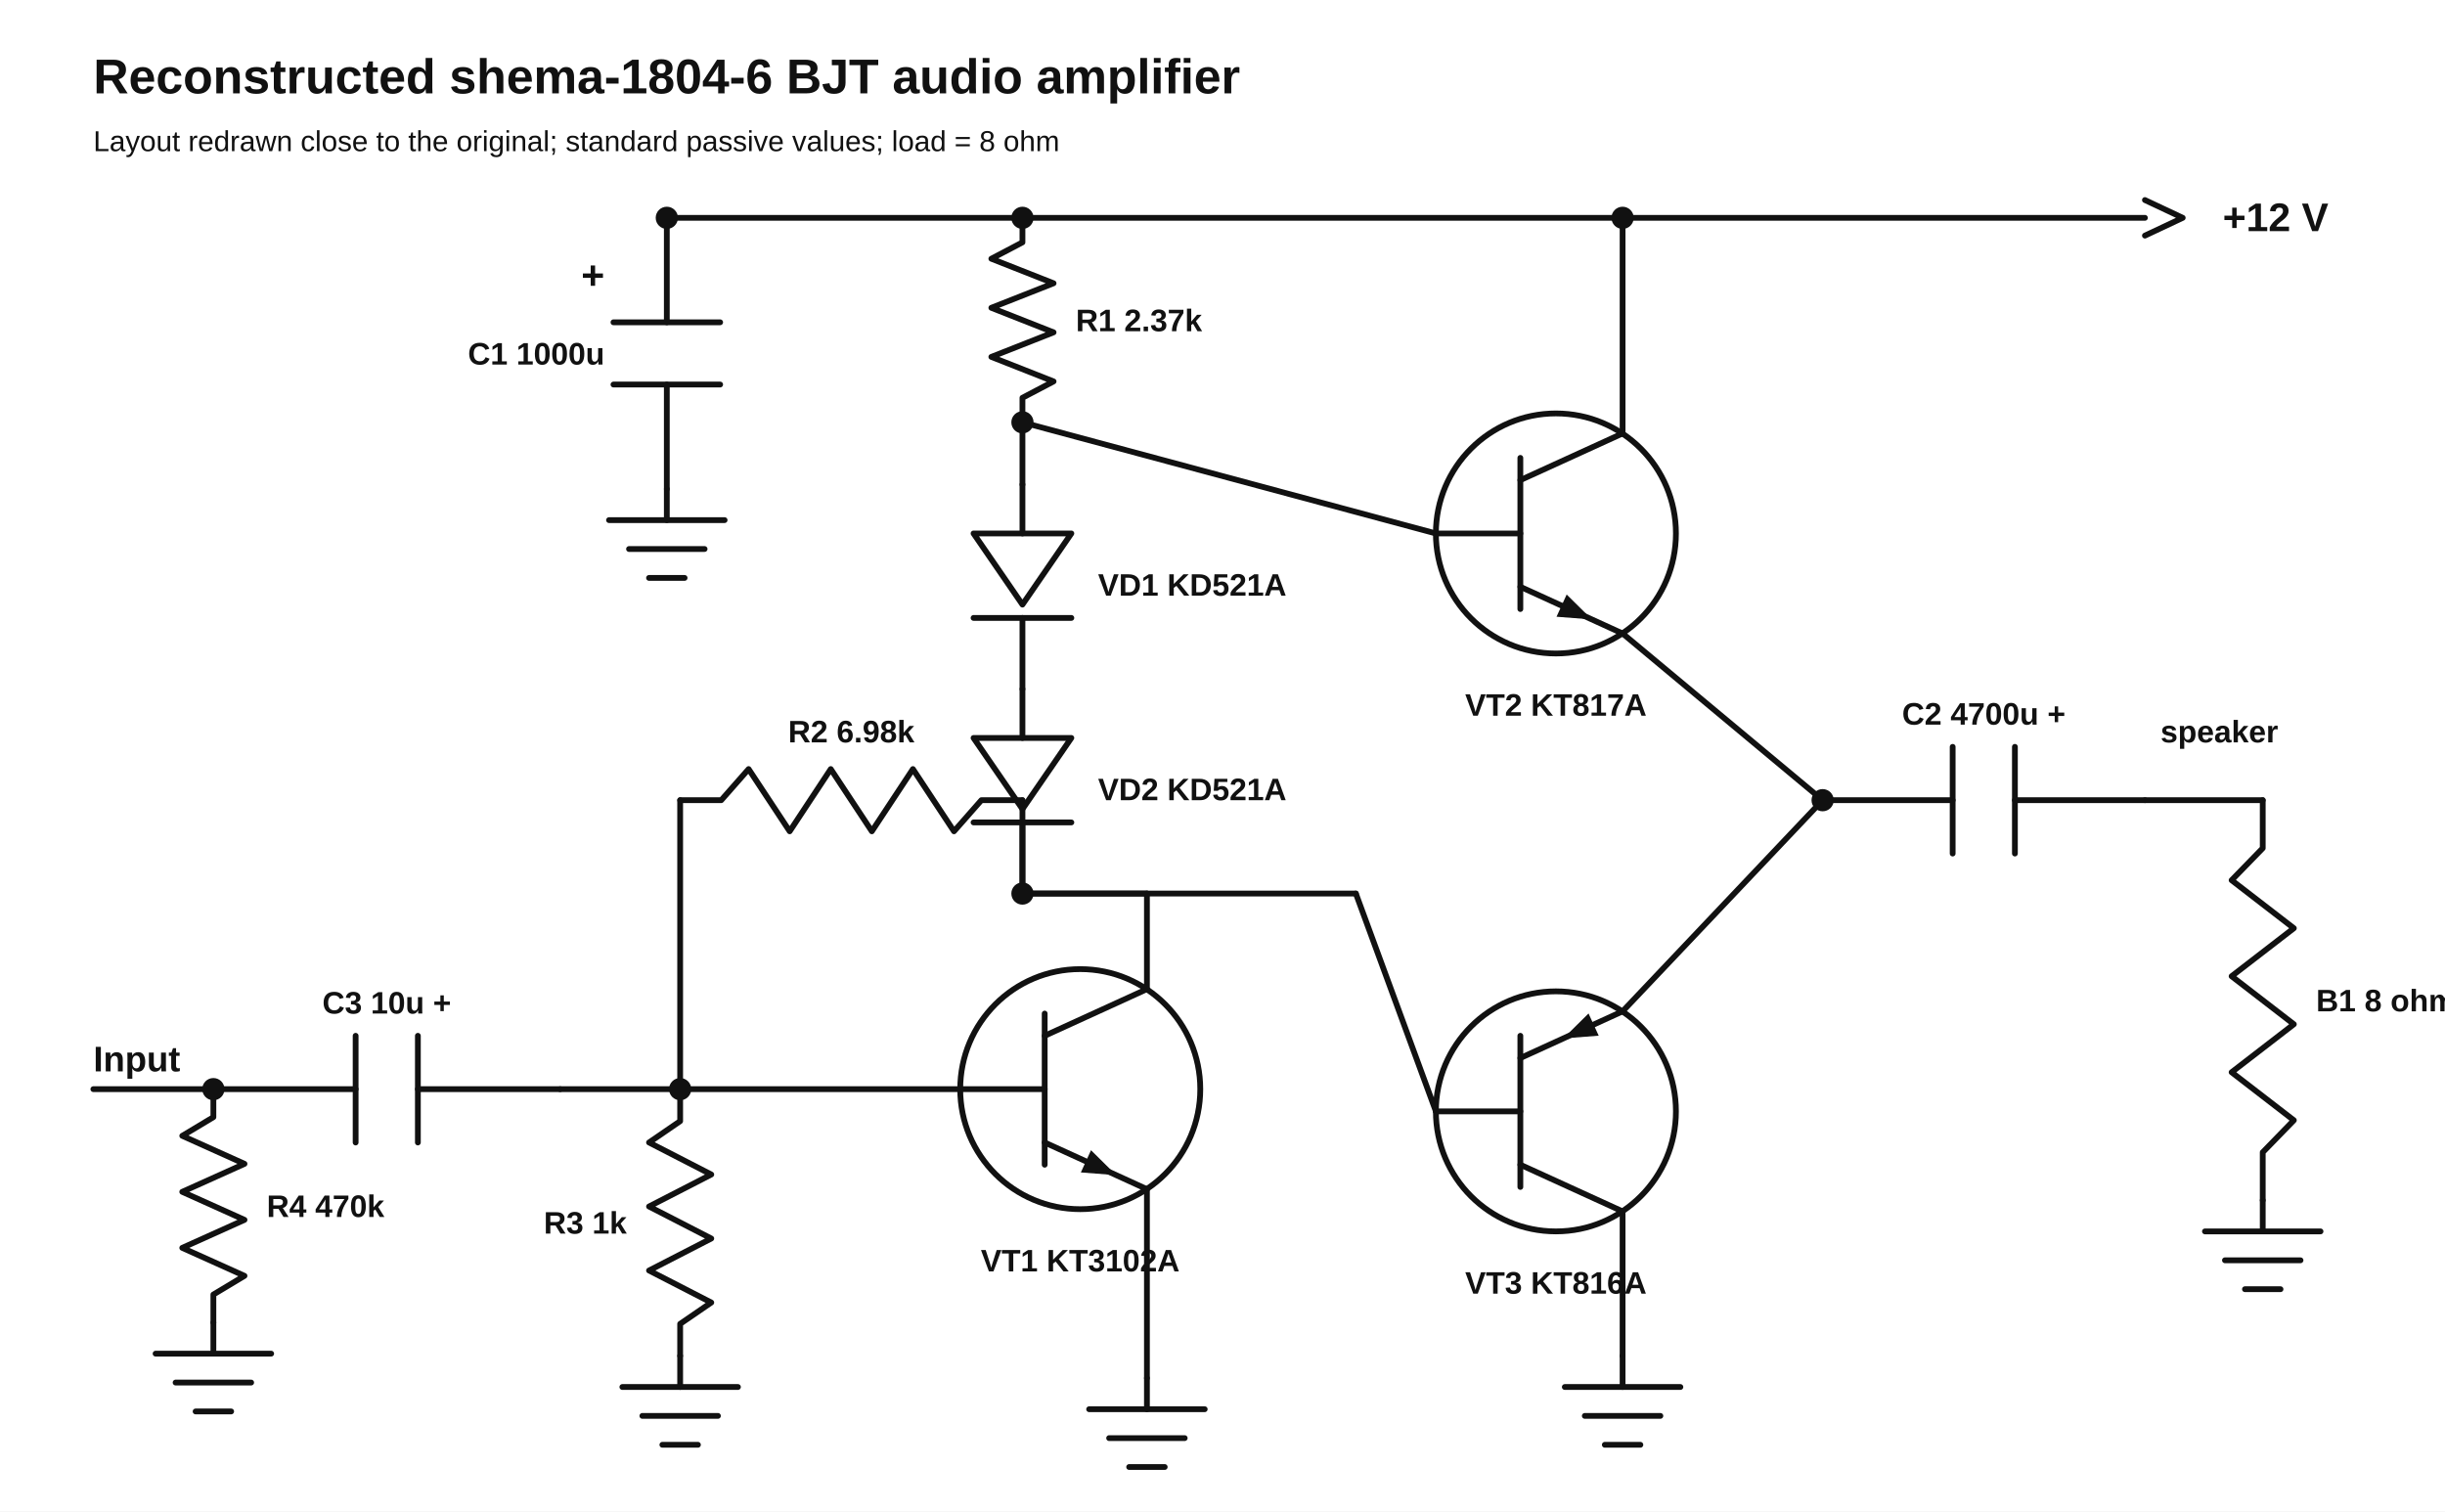
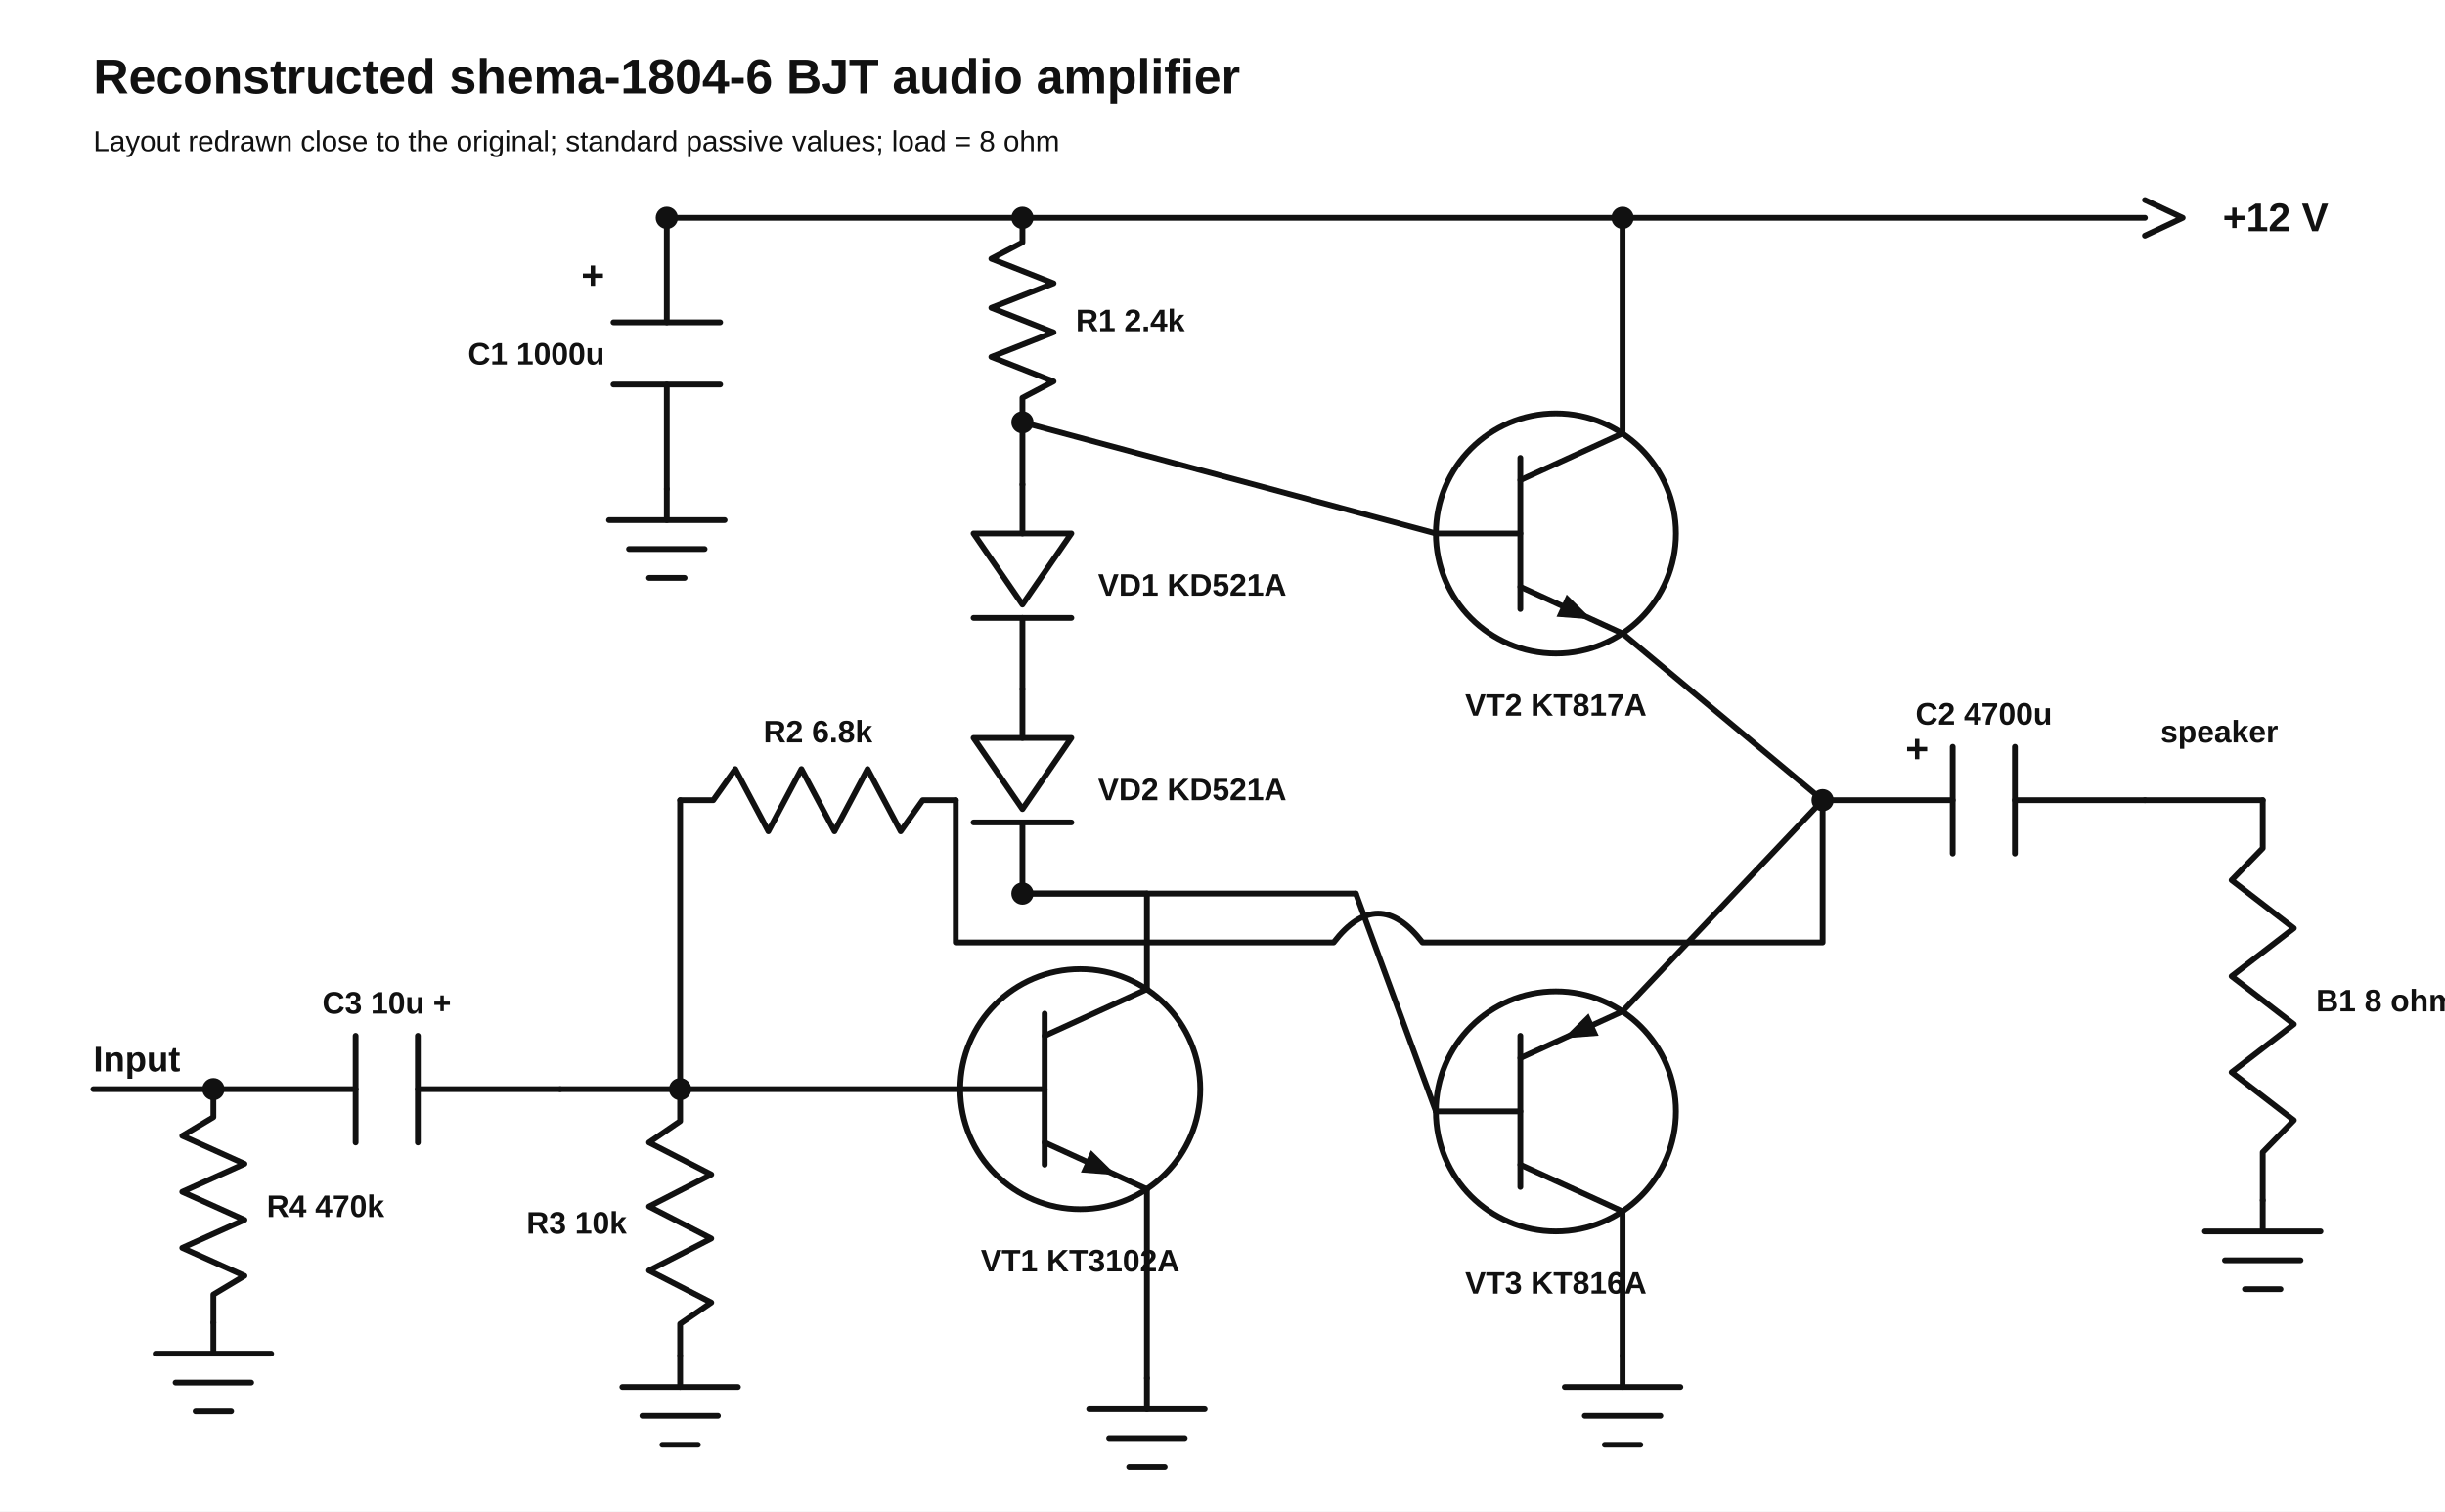
<svg xmlns="http://www.w3.org/2000/svg" width="1100" height="680" viewBox="0 0 1100 680">
  <defs>
    <style>
.wire{stroke:#111;stroke-width:2.6;fill:none;stroke-linecap:round;stroke-linejoin:round}
.thin{stroke:#a7b0bd;stroke-width:1.2;fill:none;stroke-linecap:round;stroke-linejoin:round}
.axis{stroke:#111;stroke-width:1.4;fill:none}
.blue{stroke:#1665d8;stroke-width:3;fill:none;stroke-linecap:round;stroke-linejoin:round}
.green{stroke:#13795b;stroke-width:3;fill:none;stroke-linecap:round;stroke-linejoin:round}
.orange{stroke:#b54708;stroke-width:3;fill:none;stroke-linecap:round;stroke-linejoin:round}
.node{fill:#111;stroke:none}
</style>
  </defs>
  <rect width="100%" height="100%" fill="#fff" />
  <text x="42" y="42" font-family="Arial, Helvetica, sans-serif" font-size="22" font-weight="700" text-anchor="start" fill="#111">Reconstructed shema-1804-6 BJT audio amplifier</text>
  <text x="42" y="68" font-family="Arial, Helvetica, sans-serif" font-size="13" font-weight="400" text-anchor="start" fill="#111">Layout redrawn close to the original; standard passive values; load = 8 ohm</text>
  <line x1="300" y1="98" x2="965" y2="98" class="wire" />
  <polyline points="965,90 982,98 965,106" class="wire" fill="none" />
  <text x="1000" y="104" font-family="Arial, Helvetica, sans-serif" font-size="18" font-weight="700" text-anchor="start" fill="#111">+12 V</text>
  <circle cx="300" cy="98" r="5" class="node" />
  <circle cx="460" cy="98" r="5" class="node" />
  <circle cx="730" cy="98" r="5" class="node" />
  <line x1="300" y1="98" x2="300" y2="145" class="wire" />
  <line x1="276" y1="145" x2="324" y2="145" class="wire" />
  <line x1="276" y1="173" x2="324" y2="173" class="wire" />
  <line x1="300" y1="173" x2="300" y2="220" class="wire" />
  <text x="272" y="164" font-family="Arial, Helvetica, sans-serif" font-size="14" font-weight="700" text-anchor="end" fill="#111">C1 1000u</text>
  <text x="272" y="130" font-family="Arial, Helvetica, sans-serif" font-size="18" font-weight="700" text-anchor="end" fill="#111">+</text>
  <line x1="300" y1="220" x2="300" y2="234" class="wire" />
  <line x1="274" y1="234" x2="326" y2="234" class="wire" />
  <line x1="283" y1="247" x2="317" y2="247" class="wire" />
  <line x1="292" y1="260" x2="308" y2="260" class="wire" />
  <polyline points="460,98 460,109.04 446,116.4 474,127.44 446,138.48 474,149.52 446,160.56 474,171.6 460,178.96 460,190" class="wire" fill="none" />
-   <text x="484" y="149" font-family="Arial, Helvetica, sans-serif" font-size="14" font-weight="700" text-anchor="start" fill="#111">R1 2.37k</text>
+   <text x="484" y="149" font-family="Arial, Helvetica, sans-serif" font-size="14" font-weight="700" text-anchor="start" fill="#111">R1 2.4k</text>
  <line x1="460" y1="190" x2="460" y2="218" class="wire" />
  <line x1="460" y1="218" x2="460" y2="240" class="wire" />
  <polyline points="438,240 482,240 460,272 438,240" class="wire" fill="none" />
  <line x1="438" y1="278" x2="482" y2="278" class="wire" />
  <line x1="460" y1="278" x2="460" y2="310" class="wire" />
  <text x="494" y="268" font-family="Arial, Helvetica, sans-serif" font-size="14" font-weight="700" text-anchor="start" fill="#111">VD1 KD521A</text>
  <line x1="460" y1="310" x2="460" y2="332" class="wire" />
  <polyline points="438,332 482,332 460,364 438,332" class="wire" fill="none" />
  <line x1="438" y1="370" x2="482" y2="370" class="wire" />
  <line x1="460" y1="370" x2="460" y2="402" class="wire" />
  <text x="494" y="360" font-family="Arial, Helvetica, sans-serif" font-size="14" font-weight="700" text-anchor="start" fill="#111">VD2 KD521A</text>
  <circle cx="460" cy="190" r="5" class="node" />
  <circle cx="460" cy="402" r="5" class="node" />
  <circle cx="700" cy="240" r="54" class="wire" />
  <line x1="646" y1="240" x2="684" y2="240" class="wire" />
  <line x1="684" y1="206" x2="684" y2="274" class="wire" />
  <line x1="684" y1="216" x2="730" y2="195" class="wire" />
  <line x1="684" y1="264" x2="730" y2="285" class="wire" />
  <polygon points="716.20,278.70 700.27,277.47 704.84,267.47" fill="#111" stroke="none" />
  <text x="700" y="322" font-family="Arial, Helvetica, sans-serif" font-size="14" font-weight="700" text-anchor="middle" fill="#111">VT2 KT817A</text>
  <line x1="730" y1="195" x2="730" y2="98" class="wire" />
  <line x1="460" y1="190" x2="646" y2="240" class="wire" />
  <line x1="730" y1="285" x2="820" y2="360" class="wire" />
  <circle cx="700" cy="500" r="54" class="wire" />
  <line x1="646" y1="500" x2="684" y2="500" class="wire" />
  <line x1="684" y1="466" x2="684" y2="534" class="wire" />
  <line x1="684" y1="476" x2="730" y2="455" class="wire" />
  <line x1="684" y1="524" x2="730" y2="545" class="wire" />
  <polygon points="703.32,467.18 719.25,465.95 714.68,455.95" fill="#111" stroke="none" />
  <text x="700" y="582" font-family="Arial, Helvetica, sans-serif" font-size="14" font-weight="700" text-anchor="middle" fill="#111">VT3 KT816A</text>
  <line x1="460" y1="402" x2="610" y2="402" class="wire" />
  <line x1="610" y1="402" x2="646" y2="500" class="wire" />
  <line x1="730" y1="455" x2="820" y2="360" class="wire" />
  <line x1="730" y1="545" x2="730" y2="610" class="wire" />
  <line x1="730" y1="610" x2="730" y2="624" class="wire" />
  <line x1="704" y1="624" x2="756" y2="624" class="wire" />
  <line x1="713" y1="637" x2="747" y2="637" class="wire" />
  <line x1="722" y1="650" x2="738" y2="650" class="wire" />
  <circle cx="820" cy="360" r="5" class="node" />
  <line x1="820" y1="360" x2="878.5" y2="360" class="wire" />
  <line x1="878.5" y1="336" x2="878.5" y2="384" class="wire" />
  <line x1="906.5" y1="336" x2="906.5" y2="384" class="wire" />
  <line x1="906.5" y1="360" x2="965" y2="360" class="wire" />
-   <text x="892.5" y="326" font-family="Arial, Helvetica, sans-serif" font-size="14" font-weight="700" text-anchor="middle" fill="#111">C2 4700u +</text>
+   <text x="892.5" y="326" font-family="Arial, Helvetica, sans-serif" font-size="14" font-weight="700" text-anchor="middle" fill="#111">C2 4700u</text>
+   <text x="862.5" y="343" font-family="Arial, Helvetica, sans-serif" font-size="18" font-weight="700" text-anchor="middle" fill="#111">+</text>
  <line x1="965" y1="360" x2="1018" y2="360" class="wire" />
  <polyline points="1018,360 1018,381.6 1004,396 1032,417.6 1004,439.2 1032,460.8 1004,482.4 1032,504 1018,518.4 1018,540" class="wire" fill="none" />
  <text x="1042" y="455" font-family="Arial, Helvetica, sans-serif" font-size="14" font-weight="700" text-anchor="start" fill="#111">B1 8 ohm</text>
  <line x1="1018" y1="540" x2="1018" y2="554" class="wire" />
  <line x1="992" y1="554" x2="1044" y2="554" class="wire" />
  <line x1="1001" y1="567" x2="1035" y2="567" class="wire" />
  <line x1="1010" y1="580" x2="1026" y2="580" class="wire" />
  <text x="972" y="334" font-family="Arial, Helvetica, sans-serif" font-size="14" font-weight="700" text-anchor="start" fill="#111">speaker</text>
  <text x="42" y="482" font-family="Arial, Helvetica, sans-serif" font-size="16" font-weight="700" text-anchor="start" fill="#111">Input</text>
  <line x1="42" y1="490" x2="96" y2="490" class="wire" />
  <circle cx="96" cy="490" r="5" class="node" />
  <polyline points="96,490 96,502.6 82,511 110,523.6 82,536.2 110,548.8 82,561.4 110,574 96,582.4 96,595" class="wire" fill="none" />
  <text x="120" y="547.5" font-family="Arial, Helvetica, sans-serif" font-size="14" font-weight="700" text-anchor="start" fill="#111">R4 470k</text>
  <line x1="96" y1="595" x2="96" y2="609" class="wire" />
  <line x1="70" y1="609" x2="122" y2="609" class="wire" />
  <line x1="79" y1="622" x2="113" y2="622" class="wire" />
  <line x1="88" y1="635" x2="104" y2="635" class="wire" />
  <line x1="96" y1="490" x2="160" y2="490" class="wire" />
  <line x1="160" y1="466" x2="160" y2="514" class="wire" />
  <line x1="188" y1="466" x2="188" y2="514" class="wire" />
  <line x1="188" y1="490" x2="252" y2="490" class="wire" />
  <text x="174" y="456" font-family="Arial, Helvetica, sans-serif" font-size="14" font-weight="700" text-anchor="middle" fill="#111">C3 10u +</text>
  <line x1="252" y1="490" x2="306" y2="490" class="wire" />
  <circle cx="306" cy="490" r="5" class="node" />
  <polyline points="306,490 306,504.4 292,514 320,528.4 292,542.8 320,557.2 292,571.6 320,586 306,595.6 306,610" class="wire" fill="none" />
-   <text x="282" y="555" font-family="Arial, Helvetica, sans-serif" font-size="14" font-weight="700" text-anchor="end" fill="#111">R3 1k</text>
+   <text x="282" y="555" font-family="Arial, Helvetica, sans-serif" font-size="14" font-weight="700" text-anchor="end" fill="#111">R3 10k</text>
  <line x1="306" y1="610" x2="306" y2="624" class="wire" />
  <line x1="280" y1="624" x2="332" y2="624" class="wire" />
  <line x1="289" y1="637" x2="323" y2="637" class="wire" />
  <line x1="298" y1="650" x2="314" y2="650" class="wire" />
  <circle cx="486" cy="490" r="54" class="wire" />
  <line x1="432" y1="490" x2="470" y2="490" class="wire" />
  <line x1="470" y1="456" x2="470" y2="524" class="wire" />
  <line x1="470" y1="466" x2="516" y2="445" class="wire" />
  <line x1="470" y1="514" x2="516" y2="535" class="wire" />
  <polygon points="502.20,528.70 486.27,527.47 490.84,517.47" fill="#111" stroke="none" />
  <text x="486" y="572" font-family="Arial, Helvetica, sans-serif" font-size="14" font-weight="700" text-anchor="middle" fill="#111">VT1 KT3102A</text>
  <line x1="306" y1="490" x2="432" y2="490" class="wire" />
  <line x1="516" y1="445" x2="516" y2="402" class="wire" />
  <line x1="516" y1="402" x2="460" y2="402" class="wire" />
  <line x1="516" y1="535" x2="516" y2="620" class="wire" />
  <line x1="516" y1="620" x2="516" y2="634" class="wire" />
  <line x1="490" y1="634" x2="542" y2="634" class="wire" />
  <line x1="499" y1="647" x2="533" y2="647" class="wire" />
  <line x1="508" y1="660" x2="524" y2="660" class="wire" />
-   <polyline points="306,360 324.48,360 336.8,346 355.28,374 373.76,346 392.24,374 410.72,346 429.2,374 441.52,360 460,360" class="wire" fill="none" />
-   <text x="383" y="334" font-family="Arial, Helvetica, sans-serif" font-size="14" font-weight="700" text-anchor="middle" fill="#111">R2 6.98k</text>
+   <polyline points="306,360 320.88,360 330.8,346 345.68,374 360.56,346 375.44,374 390.32,346 405.2,374 415.12,360 430,360" class="wire" fill="none" />
+   <text x="368" y="334" font-family="Arial, Helvetica, sans-serif" font-size="14" font-weight="700" text-anchor="middle" fill="#111">R2 6.8k</text>
  <line x1="306" y1="360" x2="306" y2="490" class="wire" />
-   <line x1="460" y1="360" x2="460" y2="402" class="wire" />
+   <path d="M430 360 V424 H600 Q620 398 640 424 H820 V360" class="wire" />
</svg>
